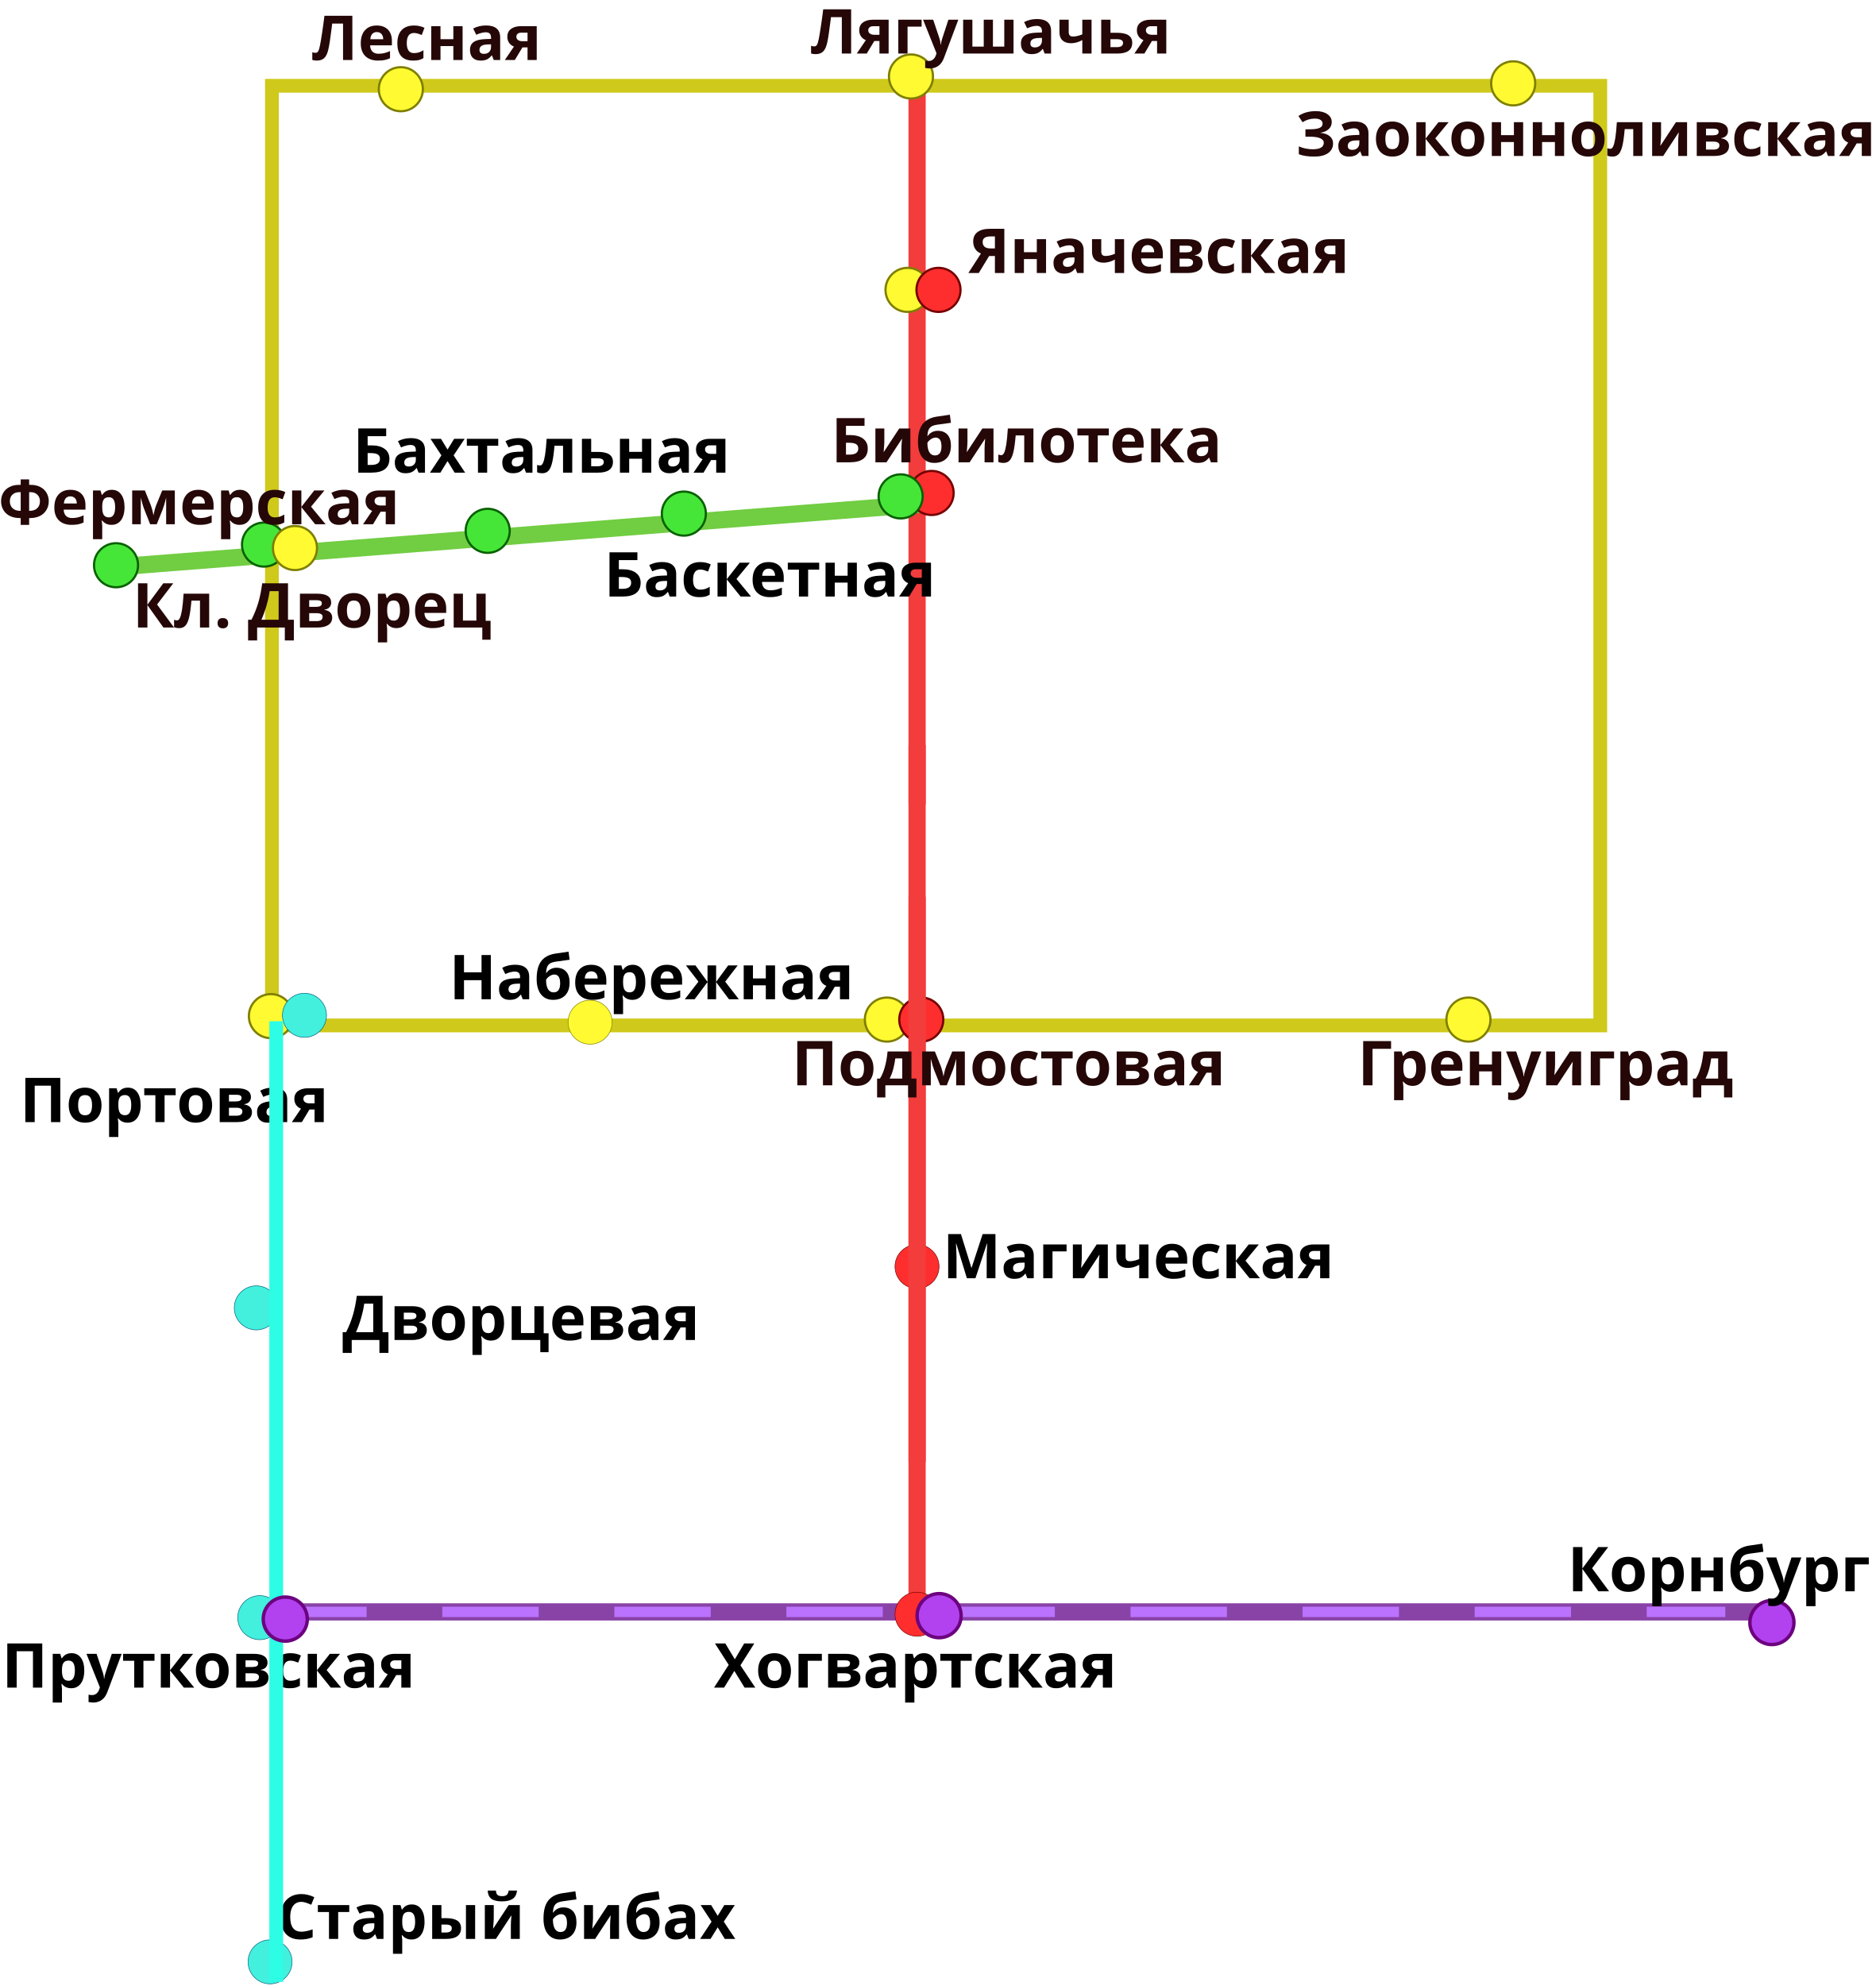
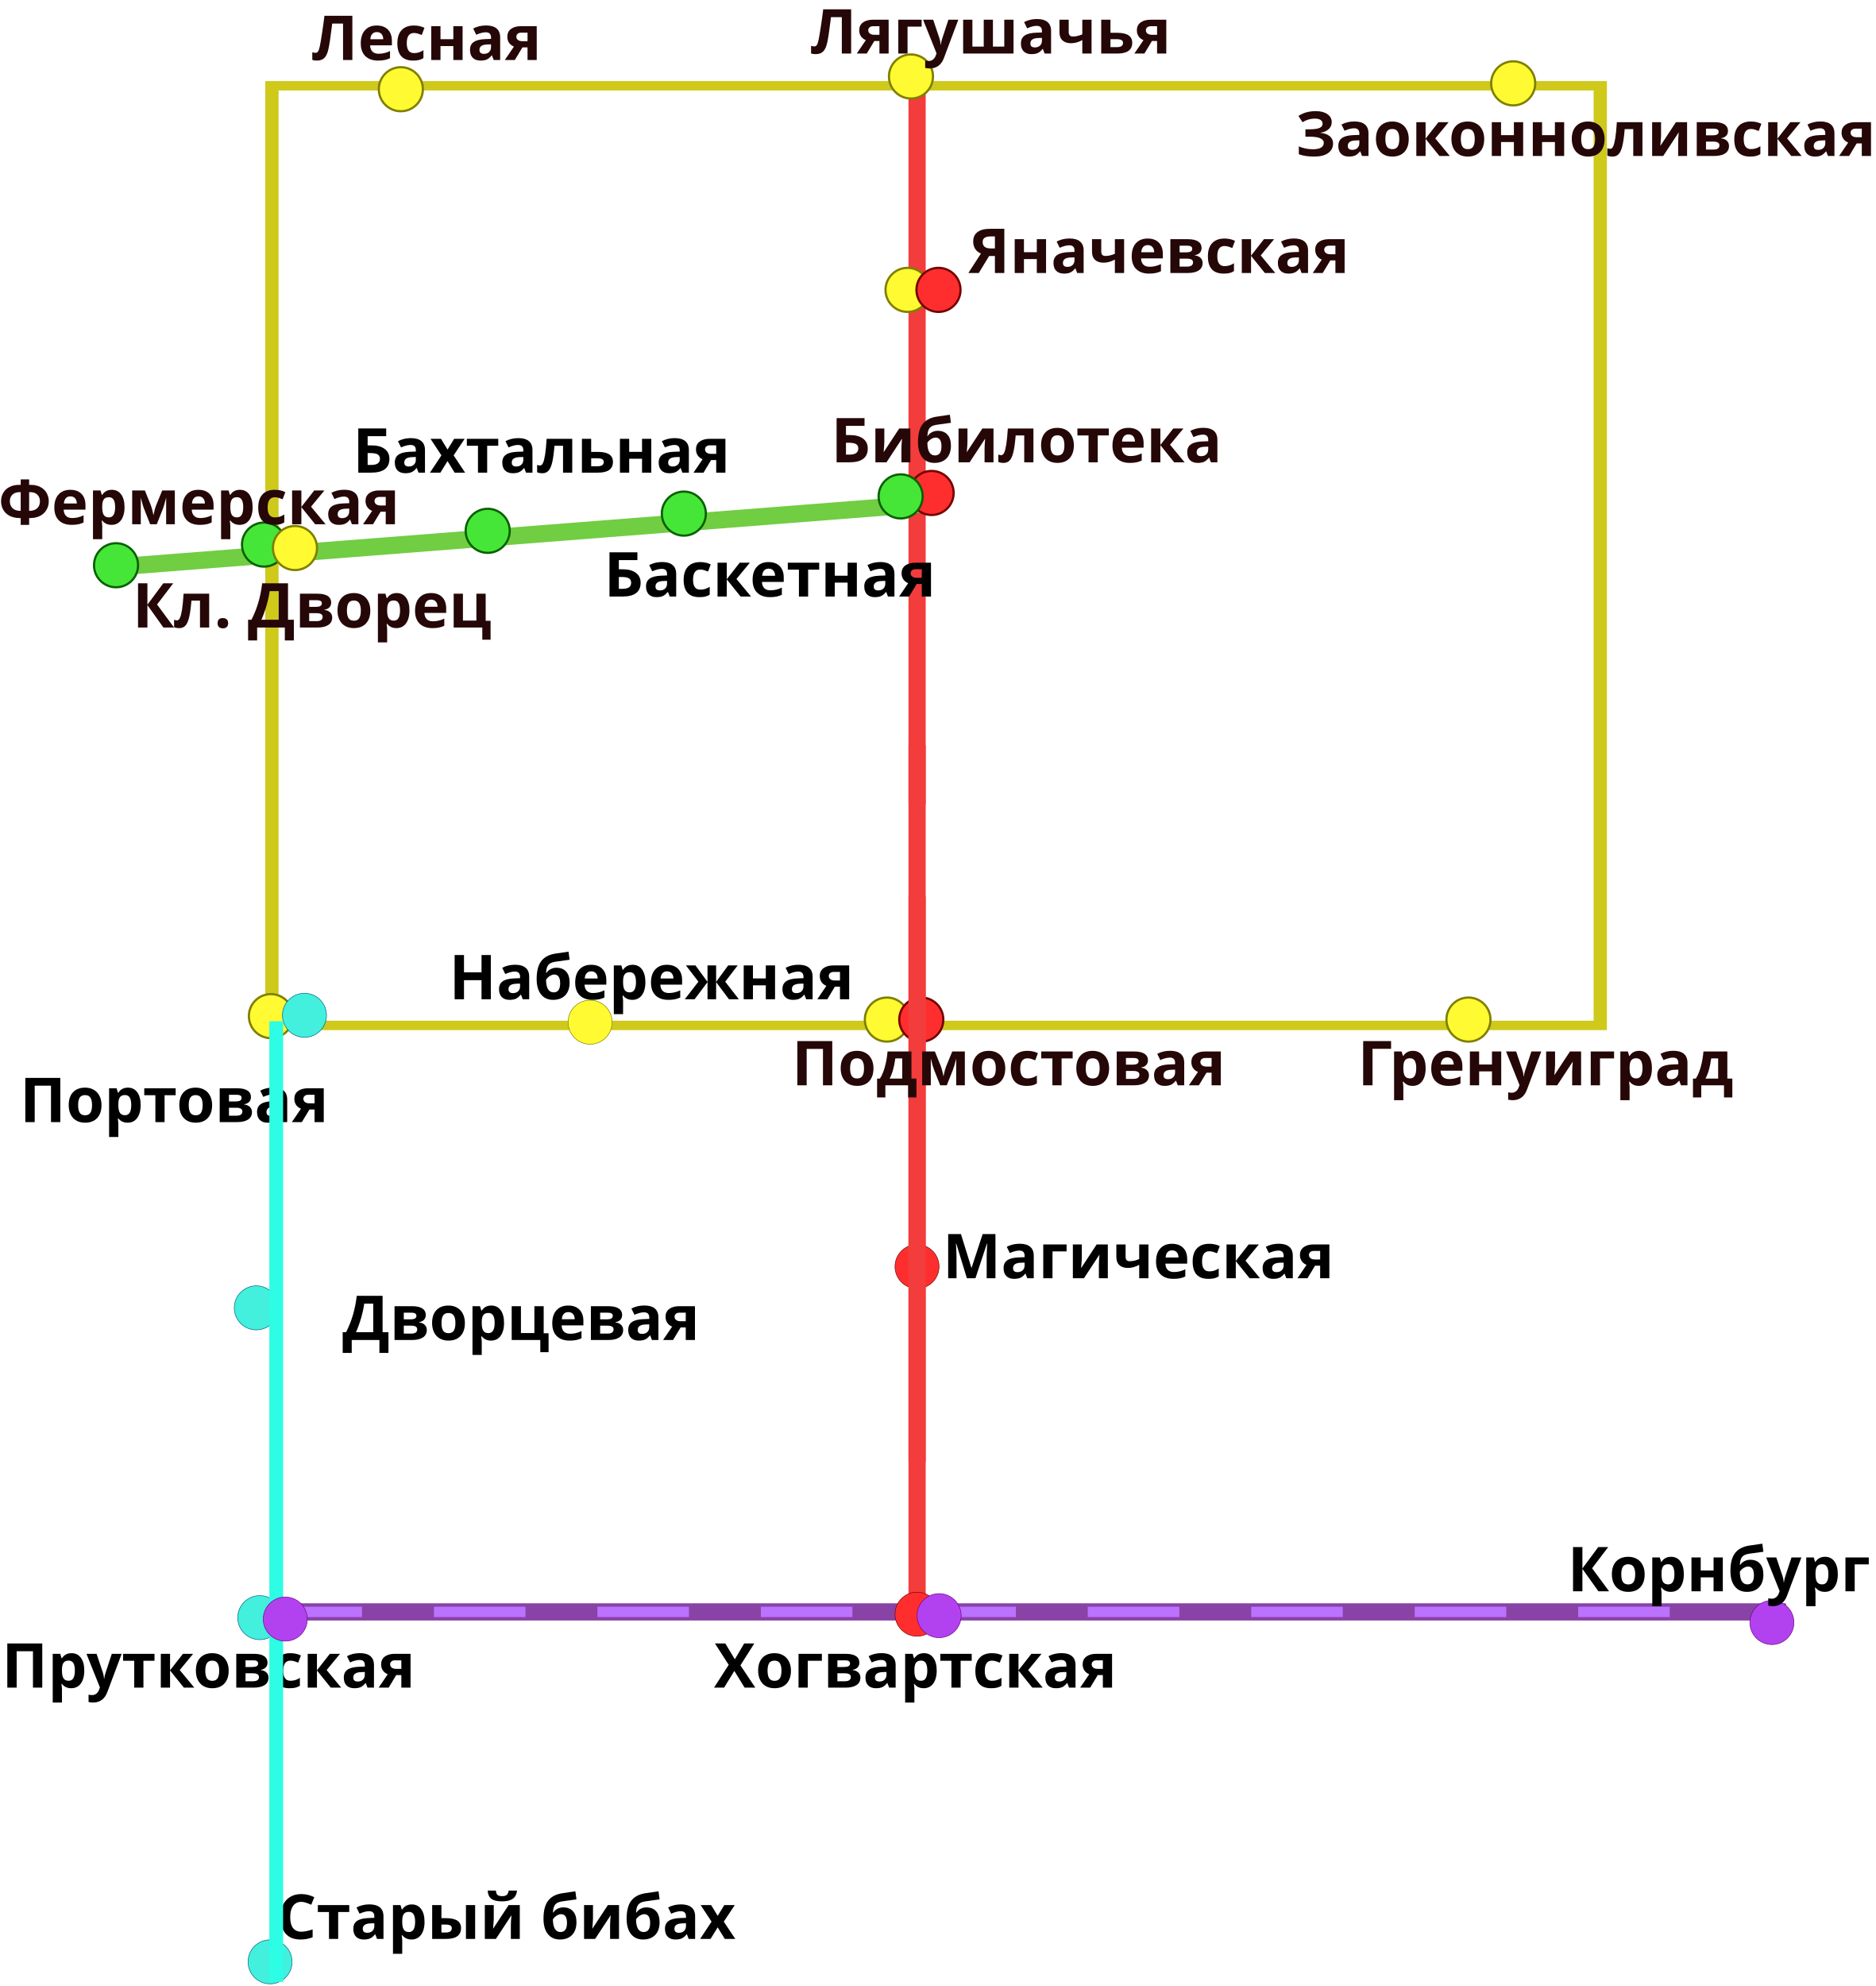
<svg xmlns="http://www.w3.org/2000/svg" version="1.1" width="545" height="577" viewBox="0 0 545 577" xml:space="preserve">
  <defs>
</defs>
  <g transform="matrix(3.86 0 0 2.73 272.02 161.42)">
-     <polygon style="stroke: rgb(207,201,27); stroke-width: 4; stroke-dasharray: none; stroke-linecap: butt; stroke-dashoffset: 0; stroke-linejoin: miter; stroke-miterlimit: 4; fill: rgb(0,0,0); fill-opacity: 0; fill-rule: nonzero; opacity: 1;" vector-effect="non-scaling-stroke" points="-50,-50 -50,50 50,50 50,-50 " />
+     <polygon style="stroke: rgb(207,201,27); stroke-dasharray: none; stroke-linecap: butt; stroke-dashoffset: 0; stroke-linejoin: miter; stroke-miterlimit: 4; fill: rgb(0,0,0); fill-opacity: 0; fill-rule: nonzero; opacity: 1;" points="-50,-50 -50,50 50,50 50,-50 " />
  </g>
  <g transform="matrix(1 0 0 1 266.5 129.62)">
    <path style="stroke: rgb(243,60,60); stroke-width: 5; stroke-dasharray: none; stroke-linecap: butt; stroke-dashoffset: 0; stroke-linejoin: miter; stroke-miterlimit: 4; fill: none; fill-rule: nonzero; opacity: 1;" transform=" translate(-271, -272.62)" d="M 271 168.5 L 271 376.74" stroke-linecap="round" />
  </g>
  <g transform="matrix(1 0 0 1 152 155.5)">
    <path style="stroke: rgb(113,205,66); stroke-width: 5; stroke-dasharray: none; stroke-linecap: butt; stroke-dashoffset: 0; stroke-linejoin: miter; stroke-miterlimit: 4; fill: none; fill-rule: nonzero; opacity: 1;" transform=" translate(-155.5, -237.5)" d="M 271 228.5 L 40 246.5" stroke-linecap="round" />
  </g>
  <g transform="matrix(0.16 0 0 0.16 33.72 164.22)">
    <circle style="stroke: rgb(9,97,0); stroke-width: 4; stroke-dasharray: none; stroke-linecap: butt; stroke-dashoffset: 0; stroke-linejoin: miter; stroke-miterlimit: 4; fill: rgb(70,230,57); fill-rule: nonzero; opacity: 1;" cx="0" cy="0" r="40" />
  </g>
  <g transform="matrix(0.16 0 0 0.16 76.72 158.22)">
    <circle style="stroke: rgb(9,97,0); stroke-width: 4; stroke-dasharray: none; stroke-linecap: butt; stroke-dashoffset: 0; stroke-linejoin: miter; stroke-miterlimit: 4; fill: rgb(70,230,57); fill-rule: nonzero; opacity: 1;" cx="0" cy="0" r="40" />
  </g>
  <g transform="matrix(0.16 0 0 0.16 85.72 159.22)">
    <circle style="stroke: rgb(127,127,2); stroke-width: 4; stroke-dasharray: none; stroke-linecap: butt; stroke-dashoffset: 0; stroke-linejoin: miter; stroke-miterlimit: 4; fill: rgb(255,250,49); fill-rule: nonzero; opacity: 1;" cx="0" cy="0" r="40" />
  </g>
  <g transform="matrix(0.16 0 0 0.16 116.48 25.92)">
    <circle style="stroke: rgb(127,127,2); stroke-width: 4; stroke-dasharray: none; stroke-linecap: butt; stroke-dashoffset: 0; stroke-linejoin: miter; stroke-miterlimit: 4; fill: rgb(255,250,49); fill-rule: nonzero; opacity: 1;" cx="0" cy="0" r="40" />
  </g>
  <g transform="matrix(0.16 0 0 0.16 264.72 22.22)">
    <circle style="stroke: rgb(127,127,2); stroke-width: 4; stroke-dasharray: none; stroke-linecap: butt; stroke-dashoffset: 0; stroke-linejoin: miter; stroke-miterlimit: 4; fill: rgb(255,250,49); fill-rule: nonzero; opacity: 1;" cx="0" cy="0" r="40" />
  </g>
  <g transform="matrix(0.16 0 0 0.16 263.72 84.22)">
    <circle style="stroke: rgb(127,127,2); stroke-width: 4; stroke-dasharray: none; stroke-linecap: butt; stroke-dashoffset: 0; stroke-linejoin: miter; stroke-miterlimit: 4; fill: rgb(255,250,49); fill-rule: nonzero; opacity: 1;" cx="0" cy="0" r="40" />
  </g>
  <g transform="matrix(0.16 0 0 0.16 439.72 24.22)">
    <circle style="stroke: rgb(127,127,2); stroke-width: 4; stroke-dasharray: none; stroke-linecap: butt; stroke-dashoffset: 0; stroke-linejoin: miter; stroke-miterlimit: 4; fill: rgb(255,250,49); fill-rule: nonzero; opacity: 1;" cx="0" cy="0" r="40" />
  </g>
  <g transform="matrix(0.16 0 0 0.16 426.72 296.22)">
    <circle style="stroke: rgb(127,127,2); stroke-width: 4; stroke-dasharray: none; stroke-linecap: butt; stroke-dashoffset: 0; stroke-linejoin: miter; stroke-miterlimit: 4; fill: rgb(255,250,49); fill-rule: nonzero; opacity: 1;" cx="0" cy="0" r="40" />
  </g>
  <g transform="matrix(0.16 0 0 0.16 257.72 296.22)">
    <circle style="stroke: rgb(127,127,2); stroke-width: 4; stroke-dasharray: none; stroke-linecap: butt; stroke-dashoffset: 0; stroke-linejoin: miter; stroke-miterlimit: 4; fill: rgb(255,250,49); fill-rule: nonzero; opacity: 1;" cx="0" cy="0" r="40" />
  </g>
  <g transform="matrix(0.16 0 0 0.16 272.72 84.22)">
    <circle style="stroke: rgb(117,0,0); stroke-width: 4; stroke-dasharray: none; stroke-linecap: butt; stroke-dashoffset: 0; stroke-linejoin: miter; stroke-miterlimit: 4; fill: rgb(255,46,46); fill-rule: nonzero; opacity: 1;" cx="0" cy="0" r="40" />
  </g>
  <g transform="matrix(0.16 0 0 0.16 270.72 143.22)">
    <circle style="stroke: rgb(117,0,0); stroke-width: 4; stroke-dasharray: none; stroke-linecap: butt; stroke-dashoffset: 0; stroke-linejoin: miter; stroke-miterlimit: 4; fill: rgb(255,46,46); fill-rule: nonzero; opacity: 1;" cx="0" cy="0" r="40" />
  </g>
  <g transform="matrix(0.16 0 0 0.16 78.72 295.22)">
    <circle style="stroke: rgb(127,127,2); stroke-width: 4; stroke-dasharray: none; stroke-linecap: butt; stroke-dashoffset: 0; stroke-linejoin: miter; stroke-miterlimit: 4; fill: rgb(255,250,49); fill-rule: nonzero; opacity: 1;" cx="0" cy="0" r="40" />
  </g>
  <g transform="matrix(0.16 0 0 0.16 141.72 154.22)">
    <circle style="stroke: rgb(9,97,0); stroke-width: 4; stroke-dasharray: none; stroke-linecap: butt; stroke-dashoffset: 0; stroke-linejoin: miter; stroke-miterlimit: 4; fill: rgb(70,230,57); fill-rule: nonzero; opacity: 1;" cx="0" cy="0" r="40" />
  </g>
  <g transform="matrix(0.16 0 0 0.16 198.72 149.22)">
    <circle style="stroke: rgb(9,97,0); stroke-width: 4; stroke-dasharray: none; stroke-linecap: butt; stroke-dashoffset: 0; stroke-linejoin: miter; stroke-miterlimit: 4; fill: rgb(70,230,57); fill-rule: nonzero; opacity: 1;" cx="0" cy="0" r="40" />
  </g>
  <g transform="matrix(0.16 0 0 0.16 261.72 144.22)">
    <circle style="stroke: rgb(9,97,0); stroke-width: 4; stroke-dasharray: none; stroke-linecap: butt; stroke-dashoffset: 0; stroke-linejoin: miter; stroke-miterlimit: 4; fill: rgb(70,230,57); fill-rule: nonzero; opacity: 1;" cx="0" cy="0" r="40" />
  </g>
  <g transform="matrix(1 0 0 1 466.81 309.67)" style="">
    <text xml:space="preserve" font-family="'Open Sans', sans-serif" font-size="18" font-style="normal" font-weight="bold" style="stroke: none; stroke-width: 1; stroke-dasharray: none; stroke-linecap: butt; stroke-dashoffset: 0; stroke-linejoin: miter; stroke-miterlimit: 4; fill: rgb(0,0,0); fill-rule: nonzero; opacity: 1; white-space: pre;">
      <tspan x="-72.31" y="5.65" style="font-family: 'Open Sans', sans-serif; font-size: 18px; font-weight: bold; fill: rgb(37,7,7); ">Гренуиград</tspan>
    </text>
  </g>
  <g transform="matrix(1 0 0 1 489.13 39.67)" style="">
    <text xml:space="preserve" font-family="'Open Sans', sans-serif" font-size="18" font-style="normal" font-weight="bold" style="stroke: none; stroke-width: 1; stroke-dasharray: none; stroke-linecap: butt; stroke-dashoffset: 0; stroke-linejoin: miter; stroke-miterlimit: 4; fill: rgb(0,0,0); fill-rule: nonzero; opacity: 1; white-space: pre;">
      <tspan x="-112.64" y="5.65" style="stroke-width: 1; font-family: 'Open Sans', sans-serif; font-size: 18px; font-style: normal; font-weight: bold; fill: rgb(37,7,7); ">Заоконноливская</tspan>
    </text>
  </g>
  <g transform="matrix(1 0 0 1 203.25 11.78)" style="">
    <text xml:space="preserve" font-family="'Open Sans', sans-serif" font-size="18" font-style="normal" font-weight="bold" style="stroke: none; stroke-width: 1; stroke-dasharray: none; stroke-linecap: butt; stroke-dashoffset: 0; stroke-linejoin: miter; stroke-miterlimit: 4; fill: rgb(0,0,0); fill-rule: nonzero; opacity: 1; white-space: pre;">
      <tspan x="-112.64" y="5.65" style="stroke-width: 1; font-family: 'Open Sans', sans-serif; font-size: 18px; font-style: normal; font-weight: bold; fill: rgb(37,7,7); ">Лесная</tspan>
    </text>
  </g>
  <g transform="matrix(1 0 0 1 354.13 128.67)" style="">
    <text xml:space="preserve" font-family="'Open Sans', sans-serif" font-size="18" font-style="normal" font-weight="bold" style="stroke: none; stroke-width: 1; stroke-dasharray: none; stroke-linecap: butt; stroke-dashoffset: 0; stroke-linejoin: miter; stroke-miterlimit: 4; fill: rgb(0,0,0); fill-rule: nonzero; opacity: 1; white-space: pre;">
      <tspan x="-112.64" y="5.65" style="stroke-width: 1; font-family: 'Open Sans', sans-serif; font-size: 18px; font-style: normal; font-weight: bold; fill: rgb(37,7,7); ">Бибилотека</tspan>
    </text>
  </g>
  <g transform="matrix(1 0 0 1 394.13 73.67)" style="">
    <text xml:space="preserve" font-family="'Open Sans', sans-serif" font-size="18" font-style="normal" font-weight="bold" style="stroke: none; stroke-width: 1; stroke-dasharray: none; stroke-linecap: butt; stroke-dashoffset: 0; stroke-linejoin: miter; stroke-miterlimit: 4; fill: rgb(0,0,0); fill-rule: nonzero; opacity: 1; white-space: pre;">
      <tspan x="-112.64" y="5.65" style="stroke-width: 1; font-family: 'Open Sans', sans-serif; font-size: 18px; font-style: normal; font-weight: bold; fill: rgb(37,7,7); ">Яначевская</tspan>
    </text>
  </g>
  <g transform="matrix(1 0 0 1 348.19 9.91)" style="">
    <text xml:space="preserve" font-family="'Open Sans', sans-serif" font-size="18" font-style="normal" font-weight="bold" style="stroke: none; stroke-width: 1; stroke-dasharray: none; stroke-linecap: butt; stroke-dashoffset: 0; stroke-linejoin: miter; stroke-miterlimit: 4; fill: rgb(0,0,0); fill-rule: nonzero; opacity: 1; white-space: pre;">
      <tspan x="-112.64" y="5.65" style="stroke-width: 1; font-family: 'Open Sans', sans-serif; font-size: 18px; font-style: normal; font-weight: bold; fill: rgb(37,7,7); ">Лягушачья</tspan>
    </text>
  </g>
  <g transform="matrix(1 0 0 1 112.14 146.67)" style="">
    <text xml:space="preserve" font-family="'Open Sans', sans-serif" font-size="18" font-style="normal" font-weight="bold" style="stroke: none; stroke-width: 1; stroke-dasharray: none; stroke-linecap: butt; stroke-dashoffset: 0; stroke-linejoin: miter; stroke-miterlimit: 4; fill: rgb(0,0,0); fill-rule: nonzero; opacity: 1; white-space: pre;">
      <tspan x="-112.64" y="5.65" style="stroke-width: 1; font-family: 'Open Sans', sans-serif; font-size: 18px; font-style: normal; font-weight: bold; fill: rgb(37,7,7); ">Фермерская</tspan>
    </text>
  </g>
  <g transform="matrix(1 0 0 1 151.13 176.67)" style="">
    <text xml:space="preserve" font-family="'Open Sans', sans-serif" font-size="18" font-style="normal" font-weight="bold" style="stroke: none; stroke-width: 1; stroke-dasharray: none; stroke-linecap: butt; stroke-dashoffset: 0; stroke-linejoin: miter; stroke-miterlimit: 4; fill: rgb(0,0,0); fill-rule: nonzero; opacity: 1; white-space: pre;">
      <tspan x="-112.64" y="5.65" style="stroke-width: 1; font-family: 'Open Sans', sans-serif; font-size: 18px; font-style: normal; font-weight: bold; fill: rgb(37,7,7); ">Кл. Дворец</tspan>
    </text>
  </g>
  <g transform="matrix(0.16 0 0 0.16 267.72 296.22)">
    <circle style="stroke: rgb(117,0,0); stroke-width: 4; stroke-dasharray: none; stroke-linecap: butt; stroke-dashoffset: 0; stroke-linejoin: miter; stroke-miterlimit: 4; fill: rgb(255,46,46); fill-rule: nonzero; opacity: 1;" cx="0" cy="0" r="40" />
  </g>
  <g transform="matrix(1 0 0 1 215.13 131.67)" style="">
    <text xml:space="preserve" font-family="'Open Sans', sans-serif" font-size="18" font-style="normal" font-weight="bold" style="stroke: none; stroke-width: 1; stroke-dasharray: none; stroke-linecap: butt; stroke-dashoffset: 0; stroke-linejoin: miter; stroke-miterlimit: 4; fill: rgb(0,0,0); fill-rule: nonzero; opacity: 1; white-space: pre;">
      <tspan x="-112.64" y="5.65">Бахтальная</tspan>
    </text>
  </g>
  <g transform="matrix(1 0 0 1 288.13 167.67)" style="">
    <text xml:space="preserve" font-family="'Open Sans', sans-serif" font-size="18" font-style="normal" font-weight="bold" style="stroke: none; stroke-width: 1; stroke-dasharray: none; stroke-linecap: butt; stroke-dashoffset: 0; stroke-linejoin: miter; stroke-miterlimit: 4; fill: rgb(0,0,0); fill-rule: nonzero; opacity: 1; white-space: pre;">
      <tspan x="-112.64" y="5.65" style="stroke-width: 1; font-family: 'Open Sans', sans-serif; font-size: 18px; font-style: normal; font-weight: bold; fill: rgb(0,0,0); ">Баскетная</tspan>
    </text>
  </g>
  <g transform="matrix(1 0 0 1 298.02 468.31)">
-     <line style="stroke: rgb(137,67,167); stroke-width: 5; stroke-dasharray: ; stroke-linecap: butt; stroke-dashoffset: 0; stroke-linejoin: miter; stroke-miterlimit: 4; fill: rgb(0,0,0); fill-rule: nonzero; opacity: 1;" vector-effect="non-scaling-stroke" x1="-220.963" y1="0" x2="220.963" y2="0" />
+     <line style="stroke: rgb(137,67,167); stroke-width: 5; stroke-dasharray: ; stroke-linecap: butt; stroke-dashoffset: 0; stroke-linejoin: miter; stroke-miterlimit: 4; fill: rgb(0,0,0); fill-rule: nonzero; opacity: 1;" x1="-220.963" y1="0" x2="220.963" y2="0" />
  </g>
  <g transform="matrix(1 0 0 1 118.38 320.36)" style="">
    <text xml:space="preserve" font-family="'Open Sans', sans-serif" font-size="18" font-style="normal" font-weight="bold" style="stroke: none; stroke-width: 1; stroke-dasharray: none; stroke-linecap: butt; stroke-dashoffset: 0; stroke-linejoin: miter; stroke-miterlimit: 4; fill: rgb(0,0,0); fill-rule: nonzero; opacity: 1; white-space: pre;">
      <tspan x="-112.64" y="5.65">Портовая</tspan>
    </text>
  </g>
  <g transform="matrix(0.16 0 0 0.16 171.48 296.98)">
    <circle style="stroke: rgb(127,127,2); stroke-width: 1; stroke-dasharray: none; stroke-linecap: butt; stroke-dashoffset: 0; stroke-linejoin: miter; stroke-miterlimit: 4; fill: rgb(255,250,49); fill-rule: nonzero; opacity: 1;" cx="0" cy="0" r="40" />
  </g>
  <g transform="matrix(1 0 0 1 243.13 284.67)" style="">
    <text xml:space="preserve" font-family="'Open Sans', sans-serif" font-size="18" font-style="normal" font-weight="bold" style="stroke: none; stroke-width: 1; stroke-dasharray: none; stroke-linecap: butt; stroke-dashoffset: 0; stroke-linejoin: miter; stroke-miterlimit: 4; fill: rgb(0,0,0); fill-rule: nonzero; opacity: 1; white-space: pre;">
      <tspan x="-112.64" y="5.65" style="stroke-width: 1; font-family: 'Open Sans', sans-serif; font-size: 18px; font-style: normal; font-weight: bold; fill: rgb(0,0,0); ">Набережная</tspan>
    </text>
  </g>
  <g transform="matrix(1 0 0 1 266.5 364.62)">
    <path style="stroke: rgb(243,60,60); stroke-width: 5; stroke-dasharray: none; stroke-linecap: butt; stroke-dashoffset: 0; stroke-linejoin: miter; stroke-miterlimit: 4; fill: none; fill-rule: nonzero; opacity: 1;" transform=" translate(-271, -272.62)" d="M 271 168.5 L 271 376.74" stroke-linecap="round" />
  </g>
  <g transform="matrix(0.16 0 0 0.16 266.48 367.98)">
    <circle style="stroke: rgb(117,0,0); stroke-width: 1; stroke-dasharray: none; stroke-linecap: butt; stroke-dashoffset: 0; stroke-linejoin: miter; stroke-miterlimit: 4; fill: rgb(255,46,46); fill-rule: nonzero; opacity: 1;" cx="0" cy="0" r="40" />
  </g>
  <g transform="matrix(1 0 0 1 386.55 365.73)" style="">
    <text xml:space="preserve" font-family="'Open Sans', sans-serif" font-size="18" font-style="normal" font-weight="bold" style="stroke: none; stroke-width: 1; stroke-dasharray: none; stroke-linecap: butt; stroke-dashoffset: 0; stroke-linejoin: miter; stroke-miterlimit: 4; fill: rgb(0,0,0); fill-rule: nonzero; opacity: 1; white-space: pre;">
      <tspan x="-112.64" y="5.65">Магическая</tspan>
    </text>
  </g>
  <g transform="matrix(0.16 0 0 0.16 88.48 294.98)">
    <circle style="stroke: rgb(2,96,127); stroke-width: 1; stroke-dasharray: none; stroke-linecap: butt; stroke-dashoffset: 0; stroke-linejoin: miter; stroke-miterlimit: 4; fill: rgb(66,240,221); fill-rule: nonzero; opacity: 1;" cx="0" cy="0" r="40" />
  </g>
  <g transform="matrix(0.16 0 0 0.16 74.48 379.98)">
    <circle style="stroke: rgb(2,96,127); stroke-width: 1; stroke-dasharray: none; stroke-linecap: butt; stroke-dashoffset: 0; stroke-linejoin: miter; stroke-miterlimit: 4; fill: rgb(66,240,221); fill-rule: nonzero; opacity: 1;" cx="0" cy="0" r="40" />
  </g>
  <g transform="matrix(1 0 0 1 212.13 383.67)" style="">
    <text xml:space="preserve" font-family="'Open Sans', sans-serif" font-size="18" font-style="normal" font-weight="bold" style="stroke: none; stroke-width: 1; stroke-dasharray: none; stroke-linecap: butt; stroke-dashoffset: 0; stroke-linejoin: miter; stroke-miterlimit: 4; fill: rgb(0,0,0); fill-rule: nonzero; opacity: 1; white-space: pre;">
      <tspan x="-112.64" y="5.65" style="stroke-width: 1; font-family: 'Open Sans', sans-serif; font-size: 18px; font-style: normal; font-weight: bold; fill: rgb(0,0,0); ">Дворцевая</tspan>
    </text>
  </g>
  <g transform="matrix(1 0 0 1 56 455.5)">
    <line style="stroke: rgb(0,0,0); stroke-width: 2; stroke-dasharray: none; stroke-linecap: butt; stroke-dashoffset: 0; stroke-linejoin: miter; stroke-miterlimit: 4; fill: rgb(0,0,0); fill-rule: nonzero; opacity: 1;" x1="0" y1="0" x2="0" y2="0" />
  </g>
  <g transform="matrix(1 0 0 1 320.13 484.67)" style="">
    <text xml:space="preserve" font-family="'Open Sans', sans-serif" font-size="18" font-style="normal" font-weight="bold" style="stroke: none; stroke-width: 1; stroke-dasharray: none; stroke-linecap: butt; stroke-dashoffset: 0; stroke-linejoin: miter; stroke-miterlimit: 4; fill: rgb(0,0,0); fill-rule: nonzero; opacity: 1; white-space: pre;">
      <tspan x="-112.64" y="5.65" style="stroke-width: 1; font-family: 'Open Sans', sans-serif; font-size: 18px; font-style: normal; font-weight: bold; fill: rgb(0,0,0); ">Хогвартская</tspan>
    </text>
  </g>
  <g transform="matrix(0.16 0 0 0.16 78.48 569.98)">
    <circle style="stroke: rgb(2,96,127); stroke-width: 1; stroke-dasharray: none; stroke-linecap: butt; stroke-dashoffset: 0; stroke-linejoin: miter; stroke-miterlimit: 4; fill: rgb(66,240,221); fill-rule: nonzero; opacity: 1;" cx="0" cy="0" r="40" />
  </g>
  <g transform="matrix(1 0 0 1 193.13 557.67)" style="">
    <text xml:space="preserve" font-family="'Open Sans', sans-serif" font-size="18" font-style="normal" font-weight="bold" style="stroke: none; stroke-width: 1; stroke-dasharray: none; stroke-linecap: butt; stroke-dashoffset: 0; stroke-linejoin: miter; stroke-miterlimit: 4; fill: rgb(0,0,0); fill-rule: nonzero; opacity: 1; white-space: pre;">
      <tspan x="-112.64" y="5.65">Старый бибах</tspan>
    </text>
  </g>
  <g transform="matrix(1 0 0 1 266.5 320.62)">
    <path style="stroke: rgb(243,60,60); stroke-width: 5; stroke-dasharray: none; stroke-linecap: butt; stroke-dashoffset: 0; stroke-linejoin: miter; stroke-miterlimit: 4; fill: none; fill-rule: nonzero; opacity: 1;" transform=" translate(-271, -272.62)" d="M 271 168.5 L 271 376.74" stroke-linecap="round" />
  </g>
  <g transform="matrix(1 0 0 1 53.94 468.4)">
    <line style="stroke: rgb(0,0,0); stroke-width: 2; stroke-dasharray: none; stroke-linecap: butt; stroke-dashoffset: 0; stroke-linejoin: miter; stroke-miterlimit: 4; fill: rgb(0,0,0); fill-rule: nonzero; opacity: 1;" x1="0" y1="0" x2="0" y2="0" />
  </g>
  <g transform="matrix(0.95 0 0 1 289.94 468.31)">
-     <line style="stroke: rgb(187,115,255); stroke-width: 3; stroke-dasharray: 25 25; stroke-linecap: square; stroke-dashoffset: 0; stroke-linejoin: miter; stroke-miterlimit: 4; fill: rgb(0,0,0); fill-rule: nonzero; opacity: 1;" vector-effect="non-scaling-stroke" x1="-220.963" y1="0" x2="220.963" y2="0" />
+     <line style="stroke: rgb(187,115,255); stroke-width: 3; stroke-dasharray: 25 25; stroke-linecap: square; stroke-dashoffset: 0; stroke-linejoin: miter; stroke-miterlimit: 4; fill: rgb(0,0,0); fill-rule: nonzero; opacity: 1;" x1="-220.963" y1="0" x2="220.963" y2="0" />
  </g>
  <g transform="matrix(1 0 0 1 497.82 468.99)">
    <line style="stroke: rgb(0,0,0); stroke-width: 2; stroke-dasharray: none; stroke-linecap: butt; stroke-dashoffset: 0; stroke-linejoin: miter; stroke-miterlimit: 4; fill: rgb(0,0,0); fill-rule: nonzero; opacity: 1;" x1="0" y1="0" x2="0" y2="0" />
  </g>
  <g transform="matrix(1 0 0 1 497.23 470.75)">
    <line style="stroke: rgb(0,0,0); stroke-width: 2; stroke-dasharray: none; stroke-linecap: butt; stroke-dashoffset: 0; stroke-linejoin: miter; stroke-miterlimit: 4; fill: rgb(0,0,0); fill-rule: nonzero; opacity: 1;" x1="0" y1="0" x2="0" y2="0" />
  </g>
  <g transform="matrix(1 0 0 1 497.23 470.75)">
    <line style="stroke: rgb(0,0,0); stroke-width: 2; stroke-dasharray: none; stroke-linecap: butt; stroke-dashoffset: 0; stroke-linejoin: miter; stroke-miterlimit: 4; fill: rgb(0,0,0); fill-rule: nonzero; opacity: 1;" x1="0" y1="0" x2="0" y2="0" />
  </g>
  <g transform="matrix(1 0 0 1 342.71 309.67)" style="">
    <text xml:space="preserve" font-family="'Open Sans', sans-serif" font-size="18" font-style="normal" font-weight="bold" style="stroke: none; stroke-width: 1; stroke-dasharray: none; stroke-linecap: butt; stroke-dashoffset: 0; stroke-linejoin: miter; stroke-miterlimit: 4; fill: rgb(0,0,0); fill-rule: nonzero; opacity: 1; white-space: pre;">
      <tspan x="-112.64" y="5.65" style="stroke-width: 1; font-family: 'Open Sans', sans-serif; font-size: 18px; font-style: normal; font-weight: bold; fill: rgb(37,7,7); ">Подмостовая</tspan>
    </text>
  </g>
  <g transform="matrix(1 0 0 1 506.05 470.16)">
    <line style="stroke: rgb(0,0,0); stroke-width: 2; stroke-dasharray: none; stroke-linecap: butt; stroke-dashoffset: 0; stroke-linejoin: miter; stroke-miterlimit: 4; fill: rgb(0,0,0); fill-rule: nonzero; opacity: 1;" x1="0" y1="0" x2="0" y2="0" />
  </g>
  <g transform="matrix(1 0 0 1 506.05 470.16)">
    <line style="stroke: rgb(0,0,0); stroke-width: 2; stroke-dasharray: none; stroke-linecap: butt; stroke-dashoffset: 0; stroke-linejoin: miter; stroke-miterlimit: 4; fill: rgb(0,0,0); fill-rule: nonzero; opacity: 1;" x1="0" y1="0" x2="0" y2="0" />
  </g>
  <g transform="matrix(0.16 0 0 0.16 75.48 469.98)">
    <circle style="stroke: rgb(2,96,127); stroke-width: 1; stroke-dasharray: none; stroke-linecap: butt; stroke-dashoffset: 0; stroke-linejoin: miter; stroke-miterlimit: 4; fill: rgb(66,240,221); fill-rule: nonzero; opacity: 1;" cx="0" cy="0" r="40" />
  </g>
  <g transform="matrix(1 0 0 1 472.95 210.22)">
-     <line style="stroke: rgb(0,0,0); stroke-width: 2; stroke-dasharray: none; stroke-linecap: butt; stroke-dashoffset: 0; stroke-linejoin: miter; stroke-miterlimit: 4; fill: rgb(0,0,0); fill-rule: nonzero; opacity: 1;" vector-effect="non-scaling-stroke" x1="0" y1="0" x2="0" y2="0" />
+     <line style="stroke: rgb(0,0,0); stroke-width: 2; stroke-dasharray: none; stroke-linecap: butt; stroke-dashoffset: 0; stroke-linejoin: miter; stroke-miterlimit: 4; fill: rgb(0,0,0); fill-rule: nonzero; opacity: 1;" x1="0" y1="0" x2="0" y2="0" />
  </g>
  <g transform="matrix(0.16 0 0 0.16 266.48 468.98)">
    <circle style="stroke: rgb(117,0,0); stroke-width: 1; stroke-dasharray: none; stroke-linecap: butt; stroke-dashoffset: 0; stroke-linejoin: miter; stroke-miterlimit: 4; fill: rgb(255,46,46); fill-rule: nonzero; opacity: 1;" cx="0" cy="0" r="40" />
  </g>
  <g transform="matrix(0.16 0 0 0.16 272.9 469.4)">
-     <circle style="stroke: rgb(109,2,127); stroke-width: 1; stroke-dasharray: none; stroke-linecap: butt; stroke-dashoffset: 0; stroke-linejoin: miter; stroke-miterlimit: 4; fill: rgb(178,66,240); fill-rule: nonzero; opacity: 1;" vector-effect="non-scaling-stroke" cx="0" cy="0" r="40" />
+     <circle style="stroke: rgb(109,2,127); stroke-width: 1; stroke-dasharray: none; stroke-linecap: butt; stroke-dashoffset: 0; stroke-linejoin: miter; stroke-miterlimit: 4; fill: rgb(178,66,240); fill-rule: nonzero; opacity: 1;" cx="0" cy="0" r="40" />
  </g>
  <g transform="matrix(0.16 0 0 0.16 514.9 471.4)">
-     <circle style="stroke: rgb(109,2,127); stroke-width: 1; stroke-dasharray: none; stroke-linecap: butt; stroke-dashoffset: 0; stroke-linejoin: miter; stroke-miterlimit: 4; fill: rgb(178,66,240); fill-rule: nonzero; opacity: 1;" vector-effect="non-scaling-stroke" cx="0" cy="0" r="40" />
+     <circle style="stroke: rgb(109,2,127); stroke-width: 1; stroke-dasharray: none; stroke-linecap: butt; stroke-dashoffset: 0; stroke-linejoin: miter; stroke-miterlimit: 4; fill: rgb(178,66,240); fill-rule: nonzero; opacity: 1;" cx="0" cy="0" r="40" />
  </g>
  <g transform="matrix(1 0 0 1 113.14 484.67)" style="">
    <text xml:space="preserve" font-family="'Open Sans', sans-serif" font-size="18" font-style="normal" font-weight="bold" style="stroke: none; stroke-width: 1; stroke-dasharray: none; stroke-linecap: butt; stroke-dashoffset: 0; stroke-linejoin: miter; stroke-miterlimit: 4; fill: rgb(0,0,0); fill-rule: nonzero; opacity: 1; white-space: pre;">
      <tspan x="-112.64" y="5.65" style="stroke-width: 1; font-family: 'Open Sans', sans-serif; font-size: 18px; font-style: normal; font-weight: bold; fill: rgb(0,0,0); ">Прутковская</tspan>
    </text>
  </g>
  <g transform="matrix(1 0 0 1 568.13 456.67)" style="">
    <text xml:space="preserve" font-family="'Open Sans', sans-serif" font-size="18" font-style="normal" font-weight="bold" style="stroke: none; stroke-width: 1; stroke-dasharray: none; stroke-linecap: butt; stroke-dashoffset: 0; stroke-linejoin: miter; stroke-miterlimit: 4; fill: rgb(0,0,0); fill-rule: nonzero; opacity: 1; white-space: pre;">
      <tspan x="-112.64" y="5.65" style="stroke-width: 1; font-family: 'Open Sans', sans-serif; font-size: 18px; font-style: normal; font-weight: bold; fill: rgb(0,0,0); ">Корнбург</tspan>
    </text>
  </g>
  <g transform="matrix(1 0 0 1 79.27 294.9)">
-     <line style="stroke: rgb(0,0,0); stroke-width: 2; stroke-dasharray: none; stroke-linecap: butt; stroke-dashoffset: 0; stroke-linejoin: miter; stroke-miterlimit: 4; fill: rgb(0,0,0); fill-rule: nonzero; opacity: 1;" vector-effect="non-scaling-stroke" x1="0" y1="0" x2="0" y2="0" />
+     <line style="stroke: rgb(0,0,0); stroke-width: 2; stroke-dasharray: none; stroke-linecap: butt; stroke-dashoffset: 0; stroke-linejoin: miter; stroke-miterlimit: 4; fill: rgb(0,0,0); fill-rule: nonzero; opacity: 1;" x1="0" y1="0" x2="0" y2="0" />
  </g>
  <g transform="matrix(1 0 0 1 80.27 436.26)">
-     <line style="stroke: rgb(45,253,229); stroke-width: 4; stroke-dasharray: none; stroke-linecap: butt; stroke-dashoffset: 0; stroke-linejoin: miter; stroke-miterlimit: 4; fill: rgb(0,0,0); fill-rule: nonzero; opacity: 1;" vector-effect="non-scaling-stroke" x1="-7.105427357601002e-15" y1="-139.559" x2="7.105427357601002e-15" y2="139.559" />
+     <line style="stroke: rgb(45,253,229); stroke-width: 4; stroke-dasharray: none; stroke-linecap: butt; stroke-dashoffset: 0; stroke-linejoin: miter; stroke-miterlimit: 4; fill: rgb(0,0,0); fill-rule: nonzero; opacity: 1;" x1="-7.105427357601002e-15" y1="-139.559" x2="7.105427357601002e-15" y2="139.559" />
  </g>
  <g transform="matrix(0.16 0 0 0.16 82.9 470.4)">
-     <circle style="stroke: rgb(109,2,127); stroke-width: 1; stroke-dasharray: none; stroke-linecap: butt; stroke-dashoffset: 0; stroke-linejoin: miter; stroke-miterlimit: 4; fill: rgb(178,66,240); fill-rule: nonzero; opacity: 1;" vector-effect="non-scaling-stroke" cx="0" cy="0" r="40" />
+     <circle style="stroke: rgb(109,2,127); stroke-width: 1; stroke-dasharray: none; stroke-linecap: butt; stroke-dashoffset: 0; stroke-linejoin: miter; stroke-miterlimit: 4; fill: rgb(178,66,240); fill-rule: nonzero; opacity: 1;" cx="0" cy="0" r="40" />
  </g>
</svg>
